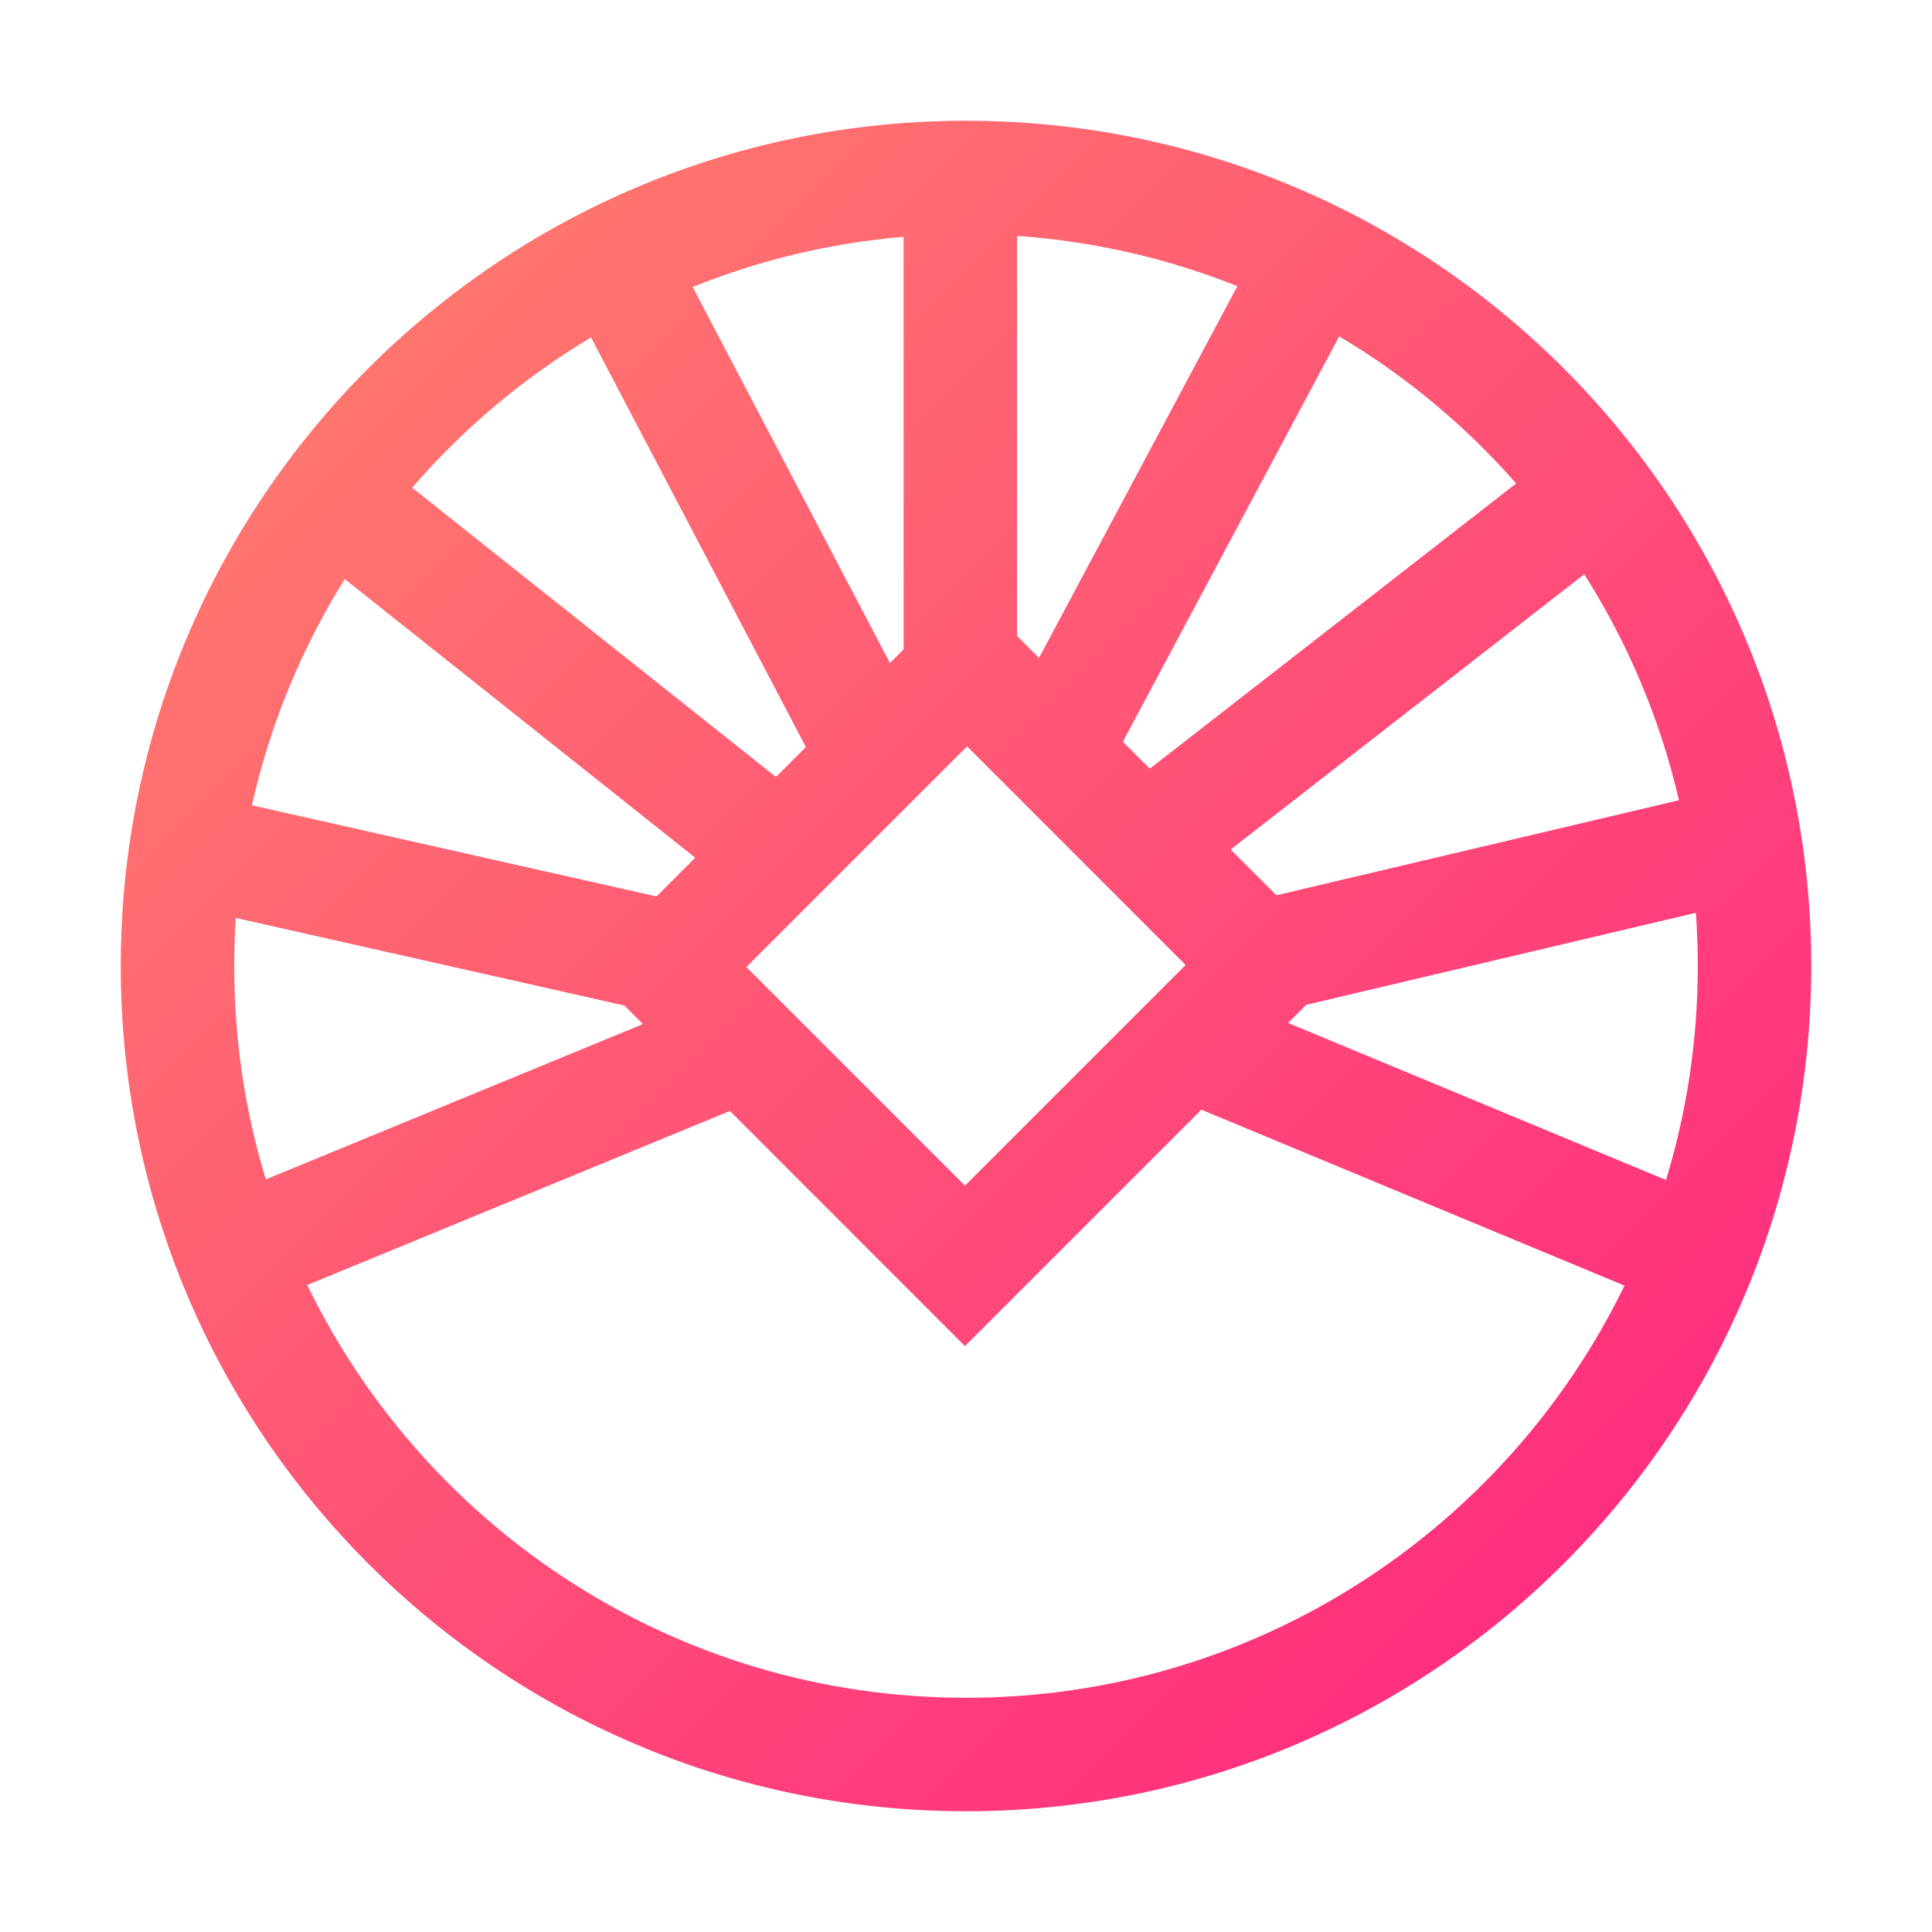
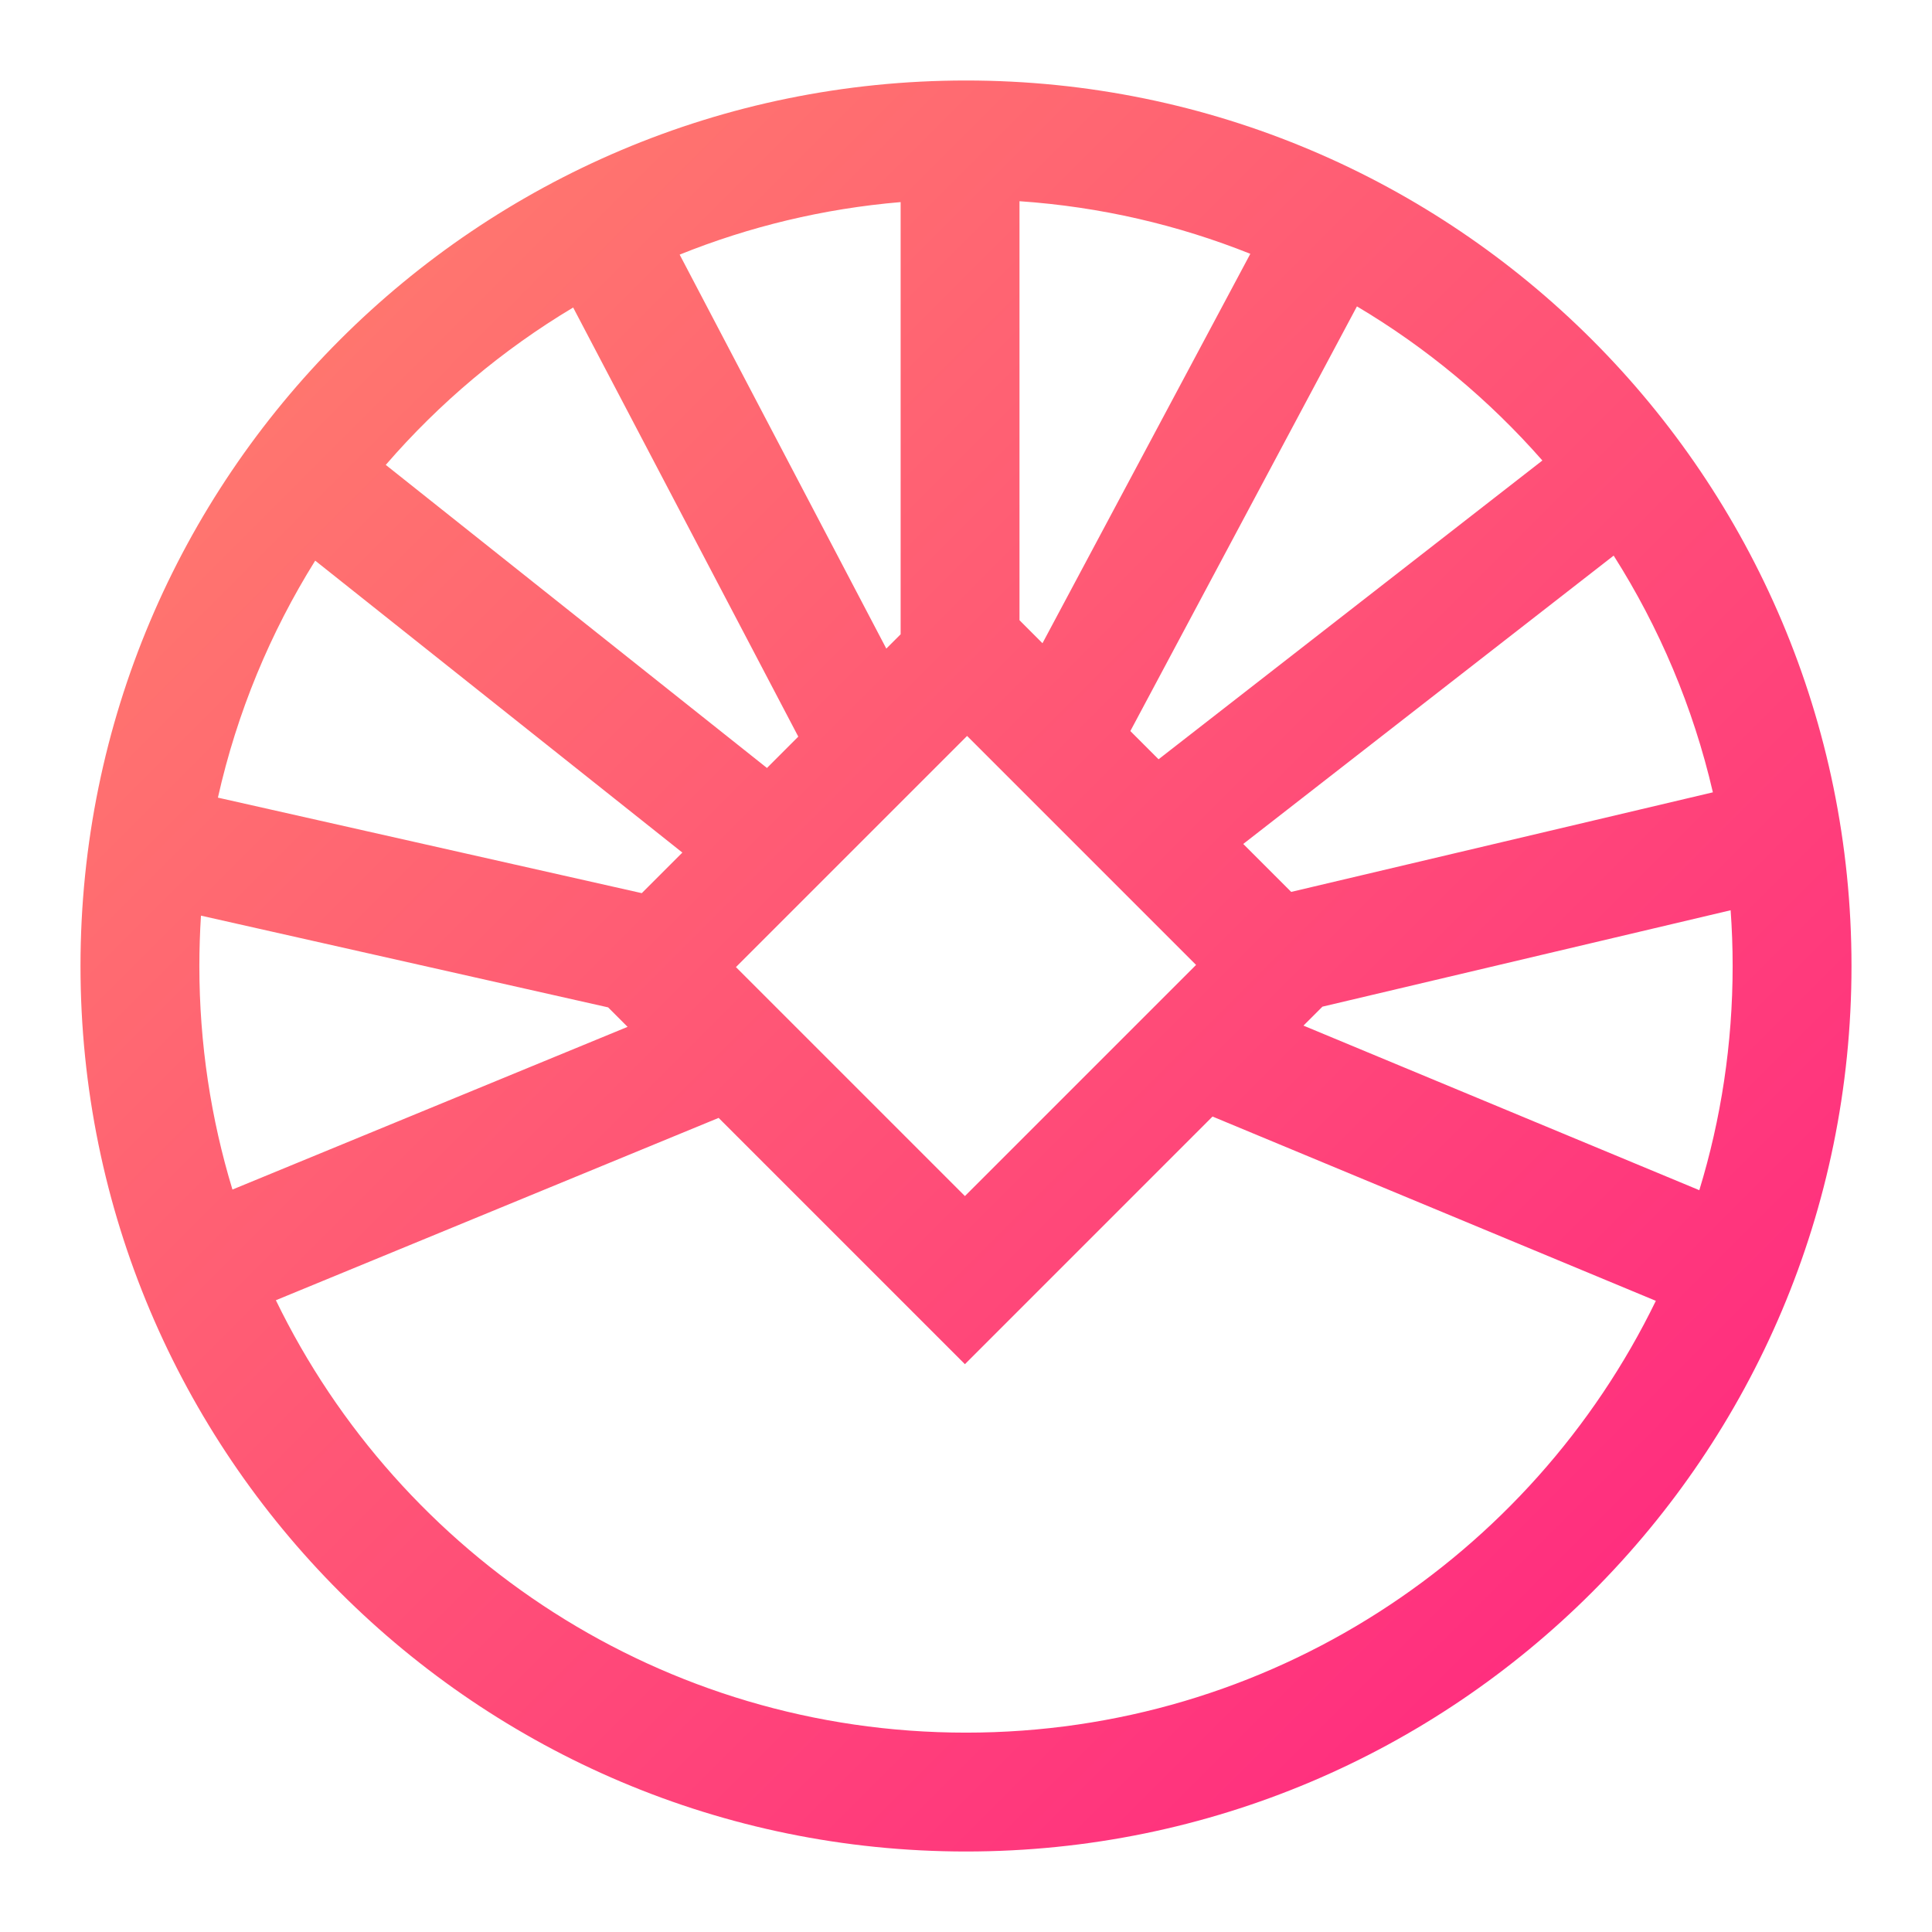
<svg xmlns="http://www.w3.org/2000/svg" width="48" height="48" viewBox="0 0 48 48" fill="none">
-   <path fill-rule="evenodd" clip-rule="evenodd" d="M24 45C35.598 45 45 35.598 45 24C45 12.402 35.598 3 24 3C12.402 3 3 12.402 3 24C3 35.598 12.402 45 24 45ZM24 42.181C31.194 42.181 37.412 38.003 40.36 31.941L29.847 27.57L23.974 33.443L18.134 27.602L7.633 31.926C10.578 37.996 16.8 42.181 24 42.181ZM6.604 29.302L15.974 25.443L15.513 24.982L5.857 22.806C5.832 23.201 5.819 23.599 5.819 24C5.819 25.844 6.093 27.624 6.604 29.302ZM6.259 20.007L16.311 22.272L17.273 21.31L8.566 14.386C7.501 16.091 6.712 17.986 6.259 20.007ZM10.24 12.116C11.509 10.648 13.009 9.385 14.684 8.384L20.022 18.56L19.279 19.304L10.24 12.116ZM22.11 16.473L17.209 7.13C18.851 6.468 20.611 6.039 22.45 5.884V16.133L22.11 16.473ZM25.268 15.8L25.814 16.345L30.742 7.11C29.031 6.426 27.191 5.995 25.268 5.862L25.268 15.8ZM32.003 25.414L41.391 29.317C41.905 27.635 42.181 25.85 42.181 24C42.181 23.555 42.165 23.114 42.134 22.678L32.453 24.964L32.003 25.414ZM31.712 22.243L30.575 21.106L39.36 14.267C40.439 15.968 41.245 17.86 41.713 19.881L31.712 22.243ZM28.566 19.098L37.669 12.011C36.408 10.575 34.924 9.339 33.272 8.357L27.897 18.428L28.566 19.098ZM18.543 24.026L23.974 29.457L29.457 23.974L24.026 18.543L18.543 24.026Z" fill="url(#paint0_linear_601_326)" />
+   <path fill-rule="evenodd" clip-rule="evenodd" d="M24 46C36.15 46 46 36.15 46 24C46 11.85 36.15 2 24 2C11.85 2 2 11.85 2 24C2 36.15 11.85 46 24 46ZM24 43.047C31.536 43.047 38.051 38.67 41.139 32.319L30.125 27.74L23.973 33.893L17.854 27.774L6.854 32.304C9.939 38.663 16.457 43.047 24 43.047ZM5.775 29.554L15.592 25.512L15.109 25.028L4.993 22.749C4.967 23.163 4.953 23.58 4.953 24C4.953 25.932 5.241 27.797 5.775 29.554ZM5.414 19.817L15.945 22.19L16.953 21.182L7.831 13.929C6.716 15.715 5.888 17.699 5.414 19.817ZM9.584 11.55C10.914 10.012 12.486 8.689 14.24 7.64L19.833 18.301L19.055 19.08L9.584 11.55ZM22.02 16.114L16.886 6.326C18.605 5.633 20.45 5.184 22.376 5.021V15.759L22.02 16.114ZM25.329 15.409L25.9 15.981L31.064 6.306C29.27 5.589 27.343 5.137 25.329 4.999L25.329 15.409ZM32.384 25.481L42.219 29.57C42.758 27.808 43.047 25.938 43.047 24C43.047 23.534 43.03 23.072 42.997 22.615L32.856 25.01L32.384 25.481ZM32.079 22.159L30.888 20.968L40.091 13.804C41.222 15.585 42.066 17.567 42.556 19.685L32.079 22.159ZM28.784 18.864L38.32 11.441C36.999 9.936 35.445 8.641 33.713 7.612L28.083 18.163L28.784 18.864ZM18.284 24.027L23.973 29.716L29.716 23.973L24.027 18.284L18.284 24.027Z" fill="url(#paint0_linear_601_326)" />
  <defs>
-     <linearGradient id="paint0_linear_601_326" x1="3" y1="3" x2="45" y2="45" gradientUnits="userSpaceOnUse">
+     <linearGradient id="paint0_linear_601_326" x1="2" y1="2" x2="46" y2="46" gradientUnits="userSpaceOnUse">
      <stop stop-color="#FF846B" />
      <stop offset="1" stop-color="#FF2082" />
    </linearGradient>
  </defs>
</svg>
